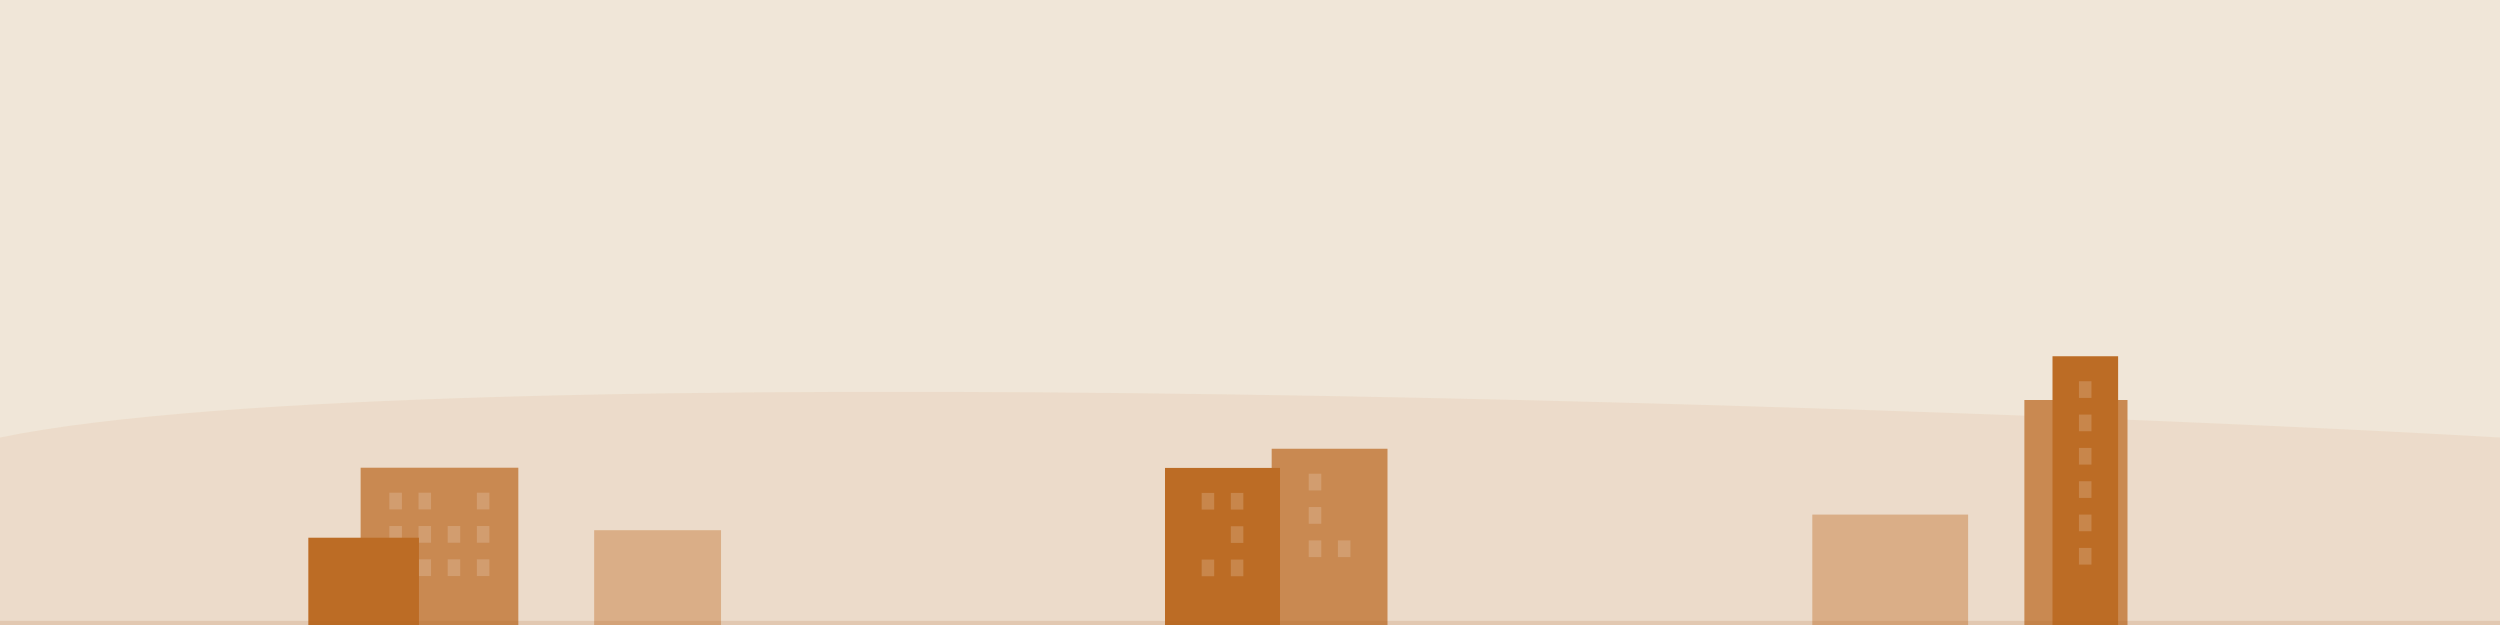
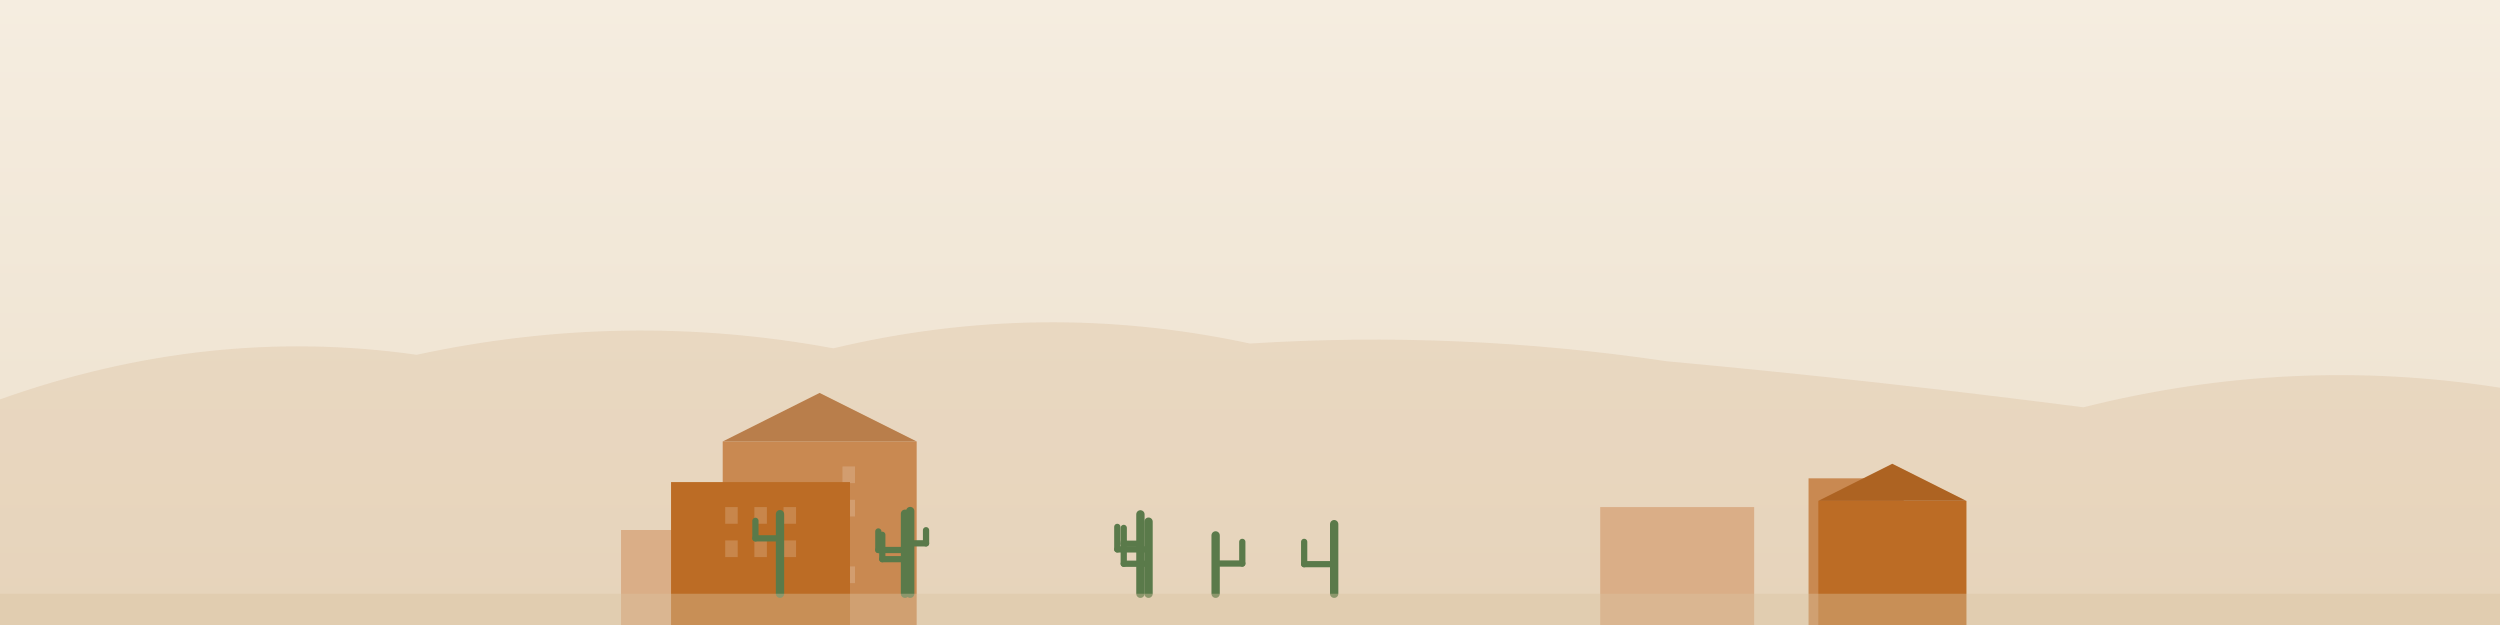
<svg xmlns="http://www.w3.org/2000/svg" viewBox="0 0 1200 300" width="1200" height="300">
-   <rect width="1200" height="300" fill="#f0e6d8" />
-   <path d="M0 300 L0 210.0 C202.7 168.2, 968.5 196.6, 1200 210.0 L1200 300 Z" fill="#e4c4a8" opacity="0.3" />
-   <rect x="285.2" y="254.5" width="60.9" height="45.5" fill="#daae87" />
-   <rect x="869.9" y="247.0" width="74.8" height="53.0" fill="#daae87" />
-   <rect x="173.1" y="224.5" width="75.7" height="75.5" fill="#c98951" />
-   <rect x="186.9" y="236.5" width="6" height="8" fill="#dcb28e" opacity="0.5" />
-   <rect x="200.9" y="236.5" width="6" height="8" fill="#dcb28e" opacity="0.5" />
-   <rect x="228.9" y="236.5" width="6" height="8" fill="#dcb28e" opacity="0.5" />
-   <rect x="186.9" y="252.5" width="6" height="8" fill="#dcb28e" opacity="0.5" />
-   <rect x="200.9" y="252.5" width="6" height="8" fill="#dcb28e" opacity="0.5" />
-   <rect x="214.9" y="252.5" width="6" height="8" fill="#dcb28e" opacity="0.5" />
-   <rect x="228.9" y="252.5" width="6" height="8" fill="#dcb28e" opacity="0.5" />
-   <rect x="186.9" y="268.5" width="6" height="8" fill="#dcb28e" opacity="0.5" />
-   <rect x="200.9" y="268.5" width="6" height="8" fill="#dcb28e" opacity="0.5" />
-   <rect x="214.9" y="268.5" width="6" height="8" fill="#dcb28e" opacity="0.5" />
-   <rect x="228.9" y="268.5" width="6" height="8" fill="#dcb28e" opacity="0.5" />
-   <rect x="610.4" y="215.4" width="55.6" height="84.6" fill="#c98951" />
-   <rect x="628.2" y="227.4" width="6" height="8" fill="#dcb28e" opacity="0.5" />
-   <rect x="628.2" y="243.4" width="6" height="8" fill="#dcb28e" opacity="0.5" />
-   <rect x="628.2" y="259.4" width="6" height="8" fill="#dcb28e" opacity="0.5" />
-   <rect x="642.2" y="259.4" width="6" height="8" fill="#dcb28e" opacity="0.5" />
-   <rect x="971.7" y="192.0" width="49.5" height="108.0" fill="#c98951" />
-   <rect x="986.5" y="204.0" width="6" height="8" fill="#dcb28e" opacity="0.5" />
-   <rect x="1000.5" y="204.0" width="6" height="8" fill="#dcb28e" opacity="0.5" />
-   <rect x="986.5" y="220.0" width="6" height="8" fill="#dcb28e" opacity="0.5" />
-   <rect x="986.5" y="252.0" width="6" height="8" fill="#dcb28e" opacity="0.5" />
-   <rect x="1000.5" y="252.0" width="6" height="8" fill="#dcb28e" opacity="0.5" />
-   <rect x="986.5" y="268.0" width="6" height="8" fill="#dcb28e" opacity="0.5" />
-   <rect x="148.0" y="258.1" width="53.1" height="41.9" fill="#bc6c25" />
-   <rect x="559.2" y="224.6" width="55.2" height="75.4" fill="#bc6c25" />
-   <rect x="576.8" y="236.6" width="6" height="8" fill="#d39f71" opacity="0.5" />
-   <rect x="590.8" y="236.6" width="6" height="8" fill="#d39f71" opacity="0.5" />
-   <rect x="590.8" y="252.6" width="6" height="8" fill="#d39f71" opacity="0.5" />
-   <rect x="576.8" y="268.6" width="6" height="8" fill="#d39f71" opacity="0.5" />
-   <rect x="590.8" y="268.6" width="6" height="8" fill="#d39f71" opacity="0.5" />
-   <rect x="985.2" y="171.0" width="31.5" height="129.0" fill="#bc6c25" />
-   <rect x="997.9" y="183.0" width="6" height="8" fill="#d39f71" opacity="0.5" />
-   <rect x="997.9" y="199.0" width="6" height="8" fill="#d39f71" opacity="0.5" />
-   <rect x="997.9" y="215.0" width="6" height="8" fill="#d39f71" opacity="0.5" />
-   <rect x="997.9" y="231.0" width="6" height="8" fill="#d39f71" opacity="0.5" />
-   <rect x="997.9" y="247.0" width="6" height="8" fill="#d39f71" opacity="0.5" />
-   <rect x="997.9" y="263.0" width="6" height="8" fill="#d39f71" opacity="0.5" />
-   <rect x="0" y="298" width="1200" height="2" fill="#a96121" opacity="0.15" />
+   <defs>
+     <linearGradient id="skyGrad" x1="0" y1="0" x2="0" y2="1">
+       <stop offset="0%" stop-color="#f5ede0" />
+       <stop offset="100%" stop-color="#ede0cc" />
+     </linearGradient>
+   </defs>
+   <rect width="1200" height="300" fill="url(#skyGrad)" />
+   <path d="M0 300 L0.0 191.7 Q100.0 156.1 200.0 170.3 Q300.0 148.7 400.0 167.2 Q500.0 143.4 600.0 164.9 Q700.0 158.6 800.0 173.4 Q900.0 182.6 1000.0 195.5 Q1100.0 170.4 1200.0 186.1 L1200 300 Z" fill="#d9bc9b" opacity="0.35" />
+   <rect x="298.1" y="254.4" width="54.5" height="45.6" fill="#daae87" />
+   <rect x="768.1" y="243.4" width="73.9" height="56.6" fill="#daae87" />
+   <rect x="346.9" y="211.9" width="93.1" height="88.1" fill="#c98951" />
+   <polygon points="346.9,211.9 393.4,188.6 440.0,211.9" fill="#b97e4b" />
+   <rect x="404.4" y="223.9" width="6" height="8" fill="#dcb28e" opacity="0.5" />
+   <rect x="390.4" y="239.9" width="6" height="8" fill="#dcb28e" opacity="0.5" />
+   <rect x="404.4" y="239.9" width="6" height="8" fill="#dcb28e" opacity="0.5" />
+   <rect x="390.4" y="271.9" width="6" height="8" fill="#dcb28e" opacity="0.5" />
+   <rect x="404.4" y="271.9" width="6" height="8" fill="#dcb28e" opacity="0.5" />
+   <rect x="868.1" y="229.6" width="45.7" height="70.4" fill="#c98951" />
+   <rect x="881.0" y="273.6" width="6" height="8" fill="#dcb28e" opacity="0.5" />
+   <rect x="895.0" y="273.6" width="6" height="8" fill="#dcb28e" opacity="0.5" />
+   <rect x="322.1" y="231.4" width="85.9" height="68.6" fill="#bc6c25" />
+   <rect x="348.1" y="243.4" width="6" height="8" fill="#d39f71" opacity="0.5" />
+   <rect x="362.1" y="243.4" width="6" height="8" fill="#d39f71" opacity="0.5" />
+   <rect x="376.1" y="243.4" width="6" height="8" fill="#d39f71" opacity="0.5" />
+   <rect x="348.1" y="259.4" width="6" height="8" fill="#d39f71" opacity="0.5" />
+   <rect x="362.1" y="259.4" width="6" height="8" fill="#d39f71" opacity="0.5" />
+   <rect x="376.1" y="259.4" width="6" height="8" fill="#d39f71" opacity="0.5" />
+   <rect x="872.8" y="240.4" width="71.1" height="59.6" fill="#bc6c25" />
+   <polygon points="872.8,240.4 908.3,222.6 943.8,240.4" fill="#ad6322" />
+   <line x1="640.4" y1="285.0" x2="640.4" y2="251.6" stroke="#5a7a4a" stroke-width="4" stroke-linecap="round" />
+   <line x1="640.4" y1="270.8" x2="626.0" y2="270.8" stroke="#5a7a4a" stroke-width="3" stroke-linecap="round" />
+   <line x1="626.0" y1="270.8" x2="626.0" y2="260.1" stroke="#5a7a4a" stroke-width="3" stroke-linecap="round" />
+   <line x1="434.4" y1="285.0" x2="434.4" y2="246.6" stroke="#5a7a4a" stroke-width="4" stroke-linecap="round" />
+   <line x1="434.4" y1="268.4" x2="423.5" y2="268.4" stroke="#5a7a4a" stroke-width="3" stroke-linecap="round" />
+   <line x1="423.5" y1="268.4" x2="423.5" y2="256.7" stroke="#5a7a4a" stroke-width="3" stroke-linecap="round" />
+   <line x1="434.4" y1="260.8" x2="444.5" y2="260.8" stroke="#5a7a4a" stroke-width="3" stroke-linecap="round" />
+   <line x1="444.5" y1="260.8" x2="444.5" y2="254.5" stroke="#5a7a4a" stroke-width="3" stroke-linecap="round" />
+   <line x1="547.4" y1="285.0" x2="547.4" y2="246.9" stroke="#5a7a4a" stroke-width="4" stroke-linecap="round" />
+   <line x1="547.4" y1="261.0" x2="539.4" y2="261.0" stroke="#5a7a4a" stroke-width="3" stroke-linecap="round" />
+   <line x1="539.4" y1="261.0" x2="539.4" y2="253.4" stroke="#5a7a4a" stroke-width="3" stroke-linecap="round" />
+   <line x1="551.3" y1="285.0" x2="551.3" y2="250.4" stroke="#5a7a4a" stroke-width="4" stroke-linecap="round" />
+   <line x1="551.3" y1="263.7" x2="536.3" y2="263.7" stroke="#5a7a4a" stroke-width="3" stroke-linecap="round" />
+   <line x1="536.3" y1="263.7" x2="536.3" y2="252.9" stroke="#5a7a4a" stroke-width="3" stroke-linecap="round" />
+   <line x1="551.3" y1="270.6" x2="539.4" y2="270.6" stroke="#5a7a4a" stroke-width="3" stroke-linecap="round" />
+   <line x1="539.4" y1="270.6" x2="539.4" y2="260.2" stroke="#5a7a4a" stroke-width="3" stroke-linecap="round" />
+   <line x1="583.5" y1="285.0" x2="583.5" y2="257.0" stroke="#5a7a4a" stroke-width="4" stroke-linecap="round" />
+   <line x1="583.5" y1="270.5" x2="596.3" y2="270.5" stroke="#5a7a4a" stroke-width="3" stroke-linecap="round" />
+   <line x1="596.3" y1="270.5" x2="596.3" y2="260.1" stroke="#5a7a4a" stroke-width="3" stroke-linecap="round" />
+   <line x1="374.4" y1="285.0" x2="374.4" y2="246.8" stroke="#5a7a4a" stroke-width="4" stroke-linecap="round" />
+   <line x1="374.4" y1="258.4" x2="362.6" y2="258.4" stroke="#5a7a4a" stroke-width="3" stroke-linecap="round" />
+   <line x1="362.6" y1="258.4" x2="362.6" y2="250.0" stroke="#5a7a4a" stroke-width="3" stroke-linecap="round" />
+   <line x1="436.9" y1="285.0" x2="436.9" y2="245.3" stroke="#5a7a4a" stroke-width="4" stroke-linecap="round" />
+   <line x1="436.9" y1="264.0" x2="421.6" y2="264.0" stroke="#5a7a4a" stroke-width="3" stroke-linecap="round" />
+   <line x1="421.6" y1="264.0" x2="421.6" y2="255.1" stroke="#5a7a4a" stroke-width="3" stroke-linecap="round" />
+   <rect x="0" y="285" width="1200" height="15" fill="#d9c4a0" opacity="0.4" />
</svg>
